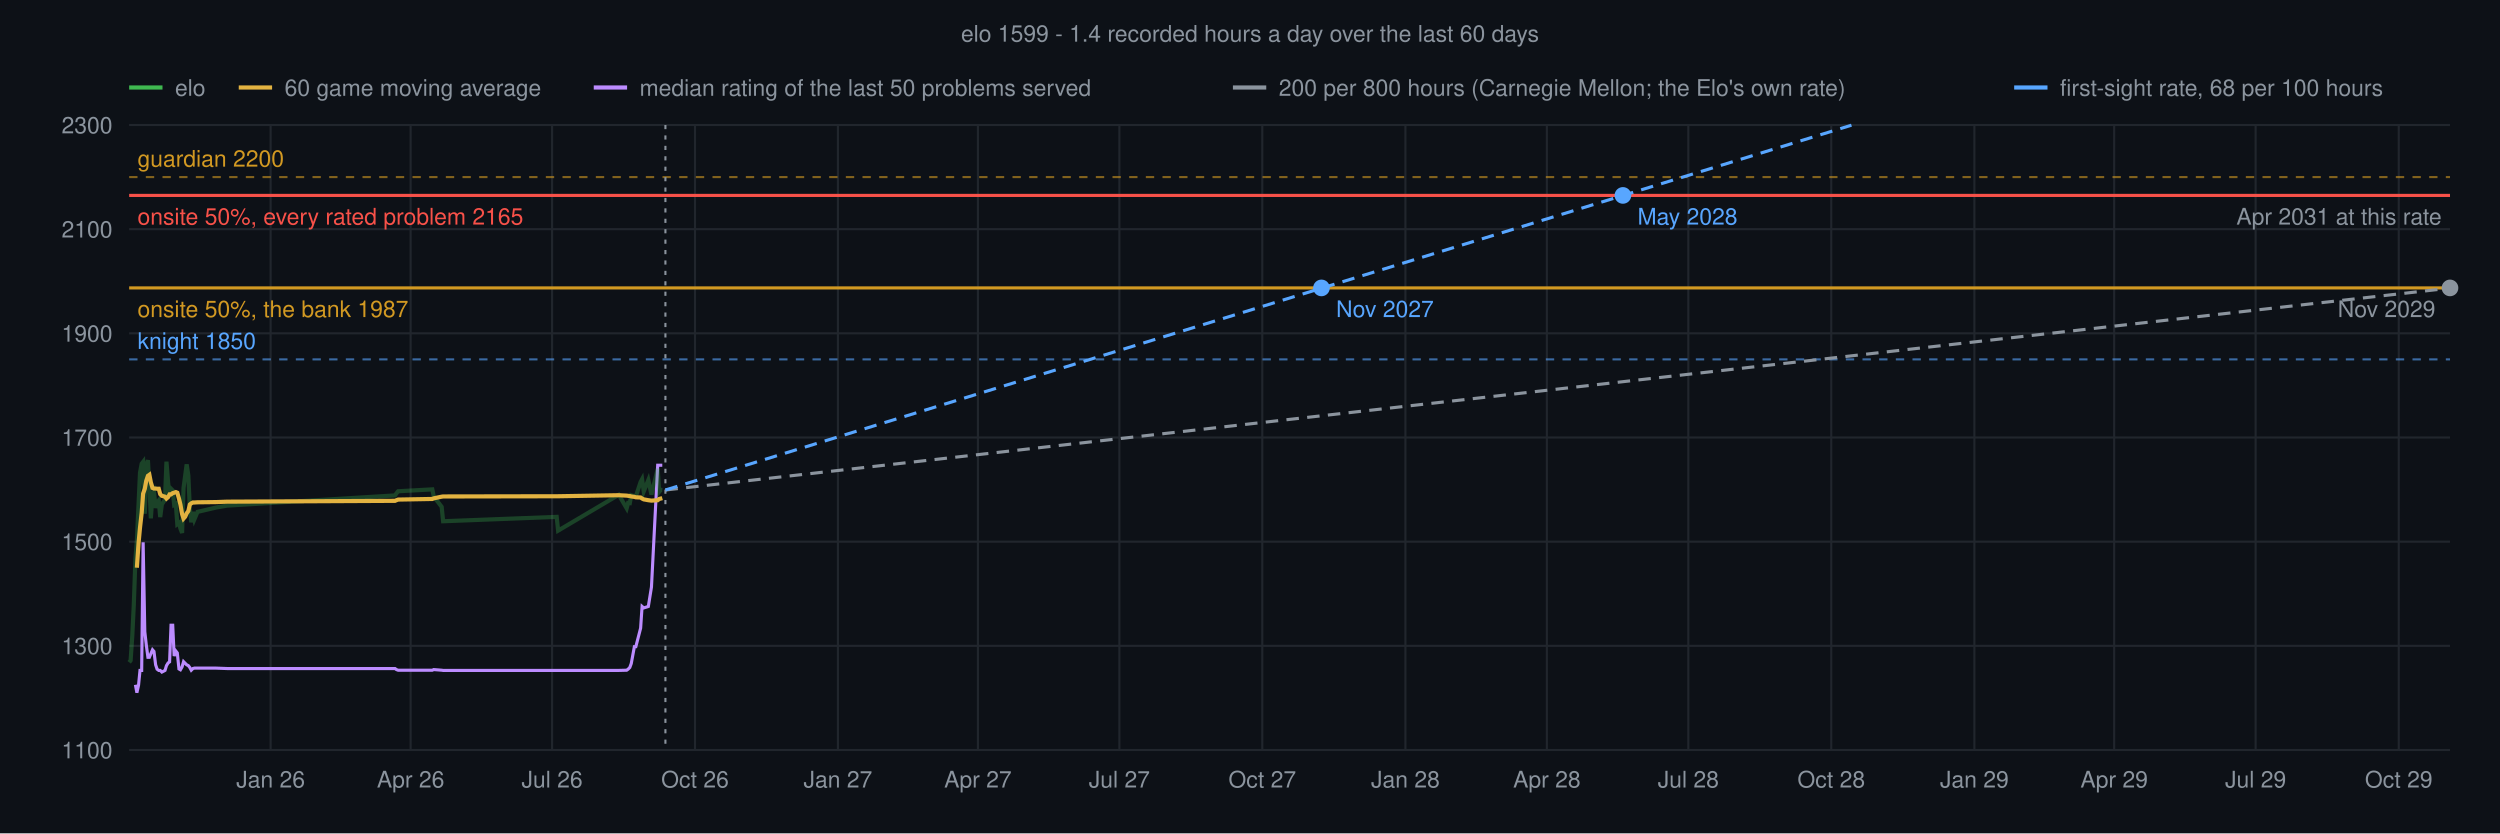
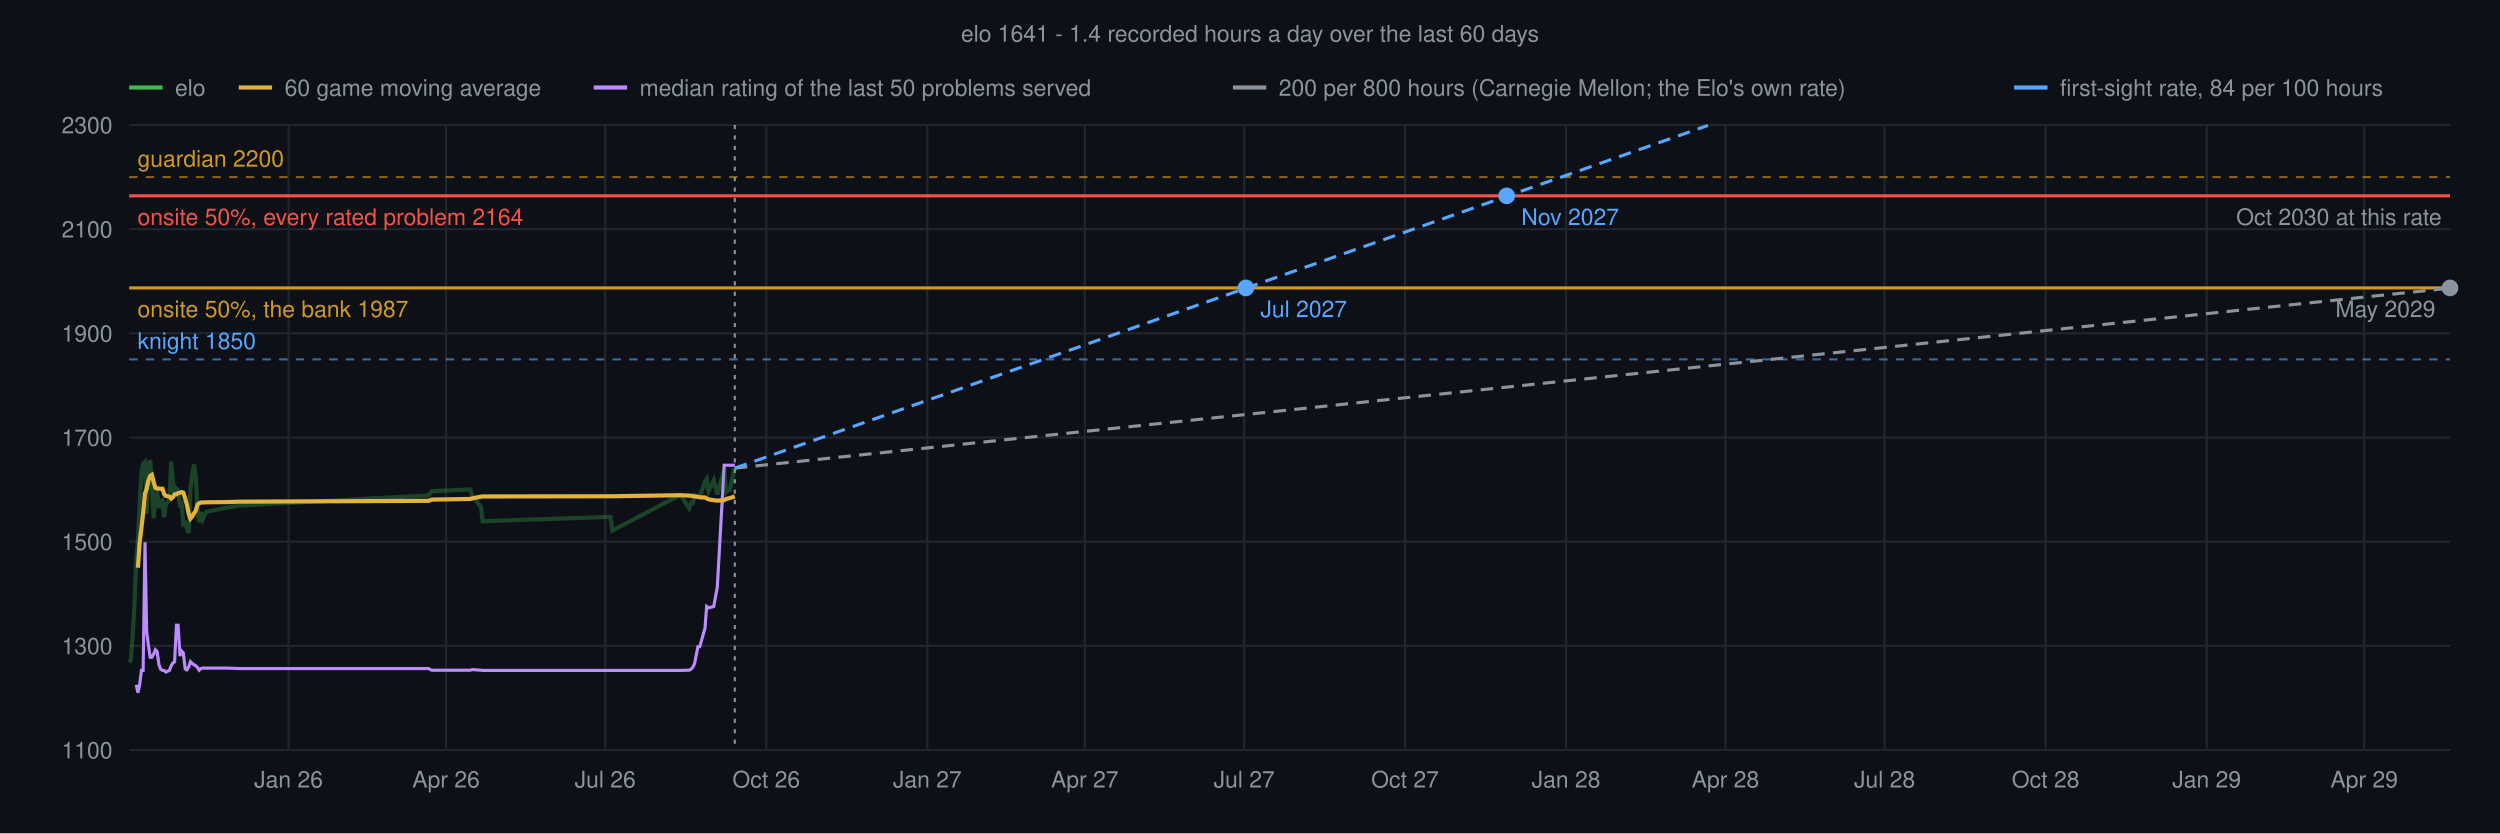
<svg xmlns="http://www.w3.org/2000/svg" viewBox="0 0 1200 400" font-family="Helvetica,sans-serif">
  <rect width="1200" height="400" fill="#0d1117" />
-   <text x="600" y="20" text-anchor="middle" font-size="11" fill="#8b949e">elo 1599 - 1.4 recorded hours a day over the last 60 days</text>
+   <text x="600" y="20" text-anchor="middle" font-size="11" fill="#8b949e">elo 1641 - 1.4 recorded hours a day over the last 60 days</text>
  <line x1="62" y1="360.0" x2="1176" y2="360.0" stroke="#21262d" stroke-width="1" />
  <text x="54" y="364.0" text-anchor="end" font-size="11" fill="#8b949e">1100</text>
  <line x1="62" y1="310.0" x2="1176" y2="310.0" stroke="#21262d" stroke-width="1" />
  <text x="54" y="314.0" text-anchor="end" font-size="11" fill="#8b949e">1300</text>
  <line x1="62" y1="260.0" x2="1176" y2="260.0" stroke="#21262d" stroke-width="1" />
  <text x="54" y="264.0" text-anchor="end" font-size="11" fill="#8b949e">1500</text>
  <line x1="62" y1="210.0" x2="1176" y2="210.0" stroke="#21262d" stroke-width="1" />
  <text x="54" y="214.0" text-anchor="end" font-size="11" fill="#8b949e">1700</text>
  <line x1="62" y1="160.0" x2="1176" y2="160.0" stroke="#21262d" stroke-width="1" />
  <text x="54" y="164.0" text-anchor="end" font-size="11" fill="#8b949e">1900</text>
  <line x1="62" y1="110.0" x2="1176" y2="110.0" stroke="#21262d" stroke-width="1" />
  <text x="54" y="114.0" text-anchor="end" font-size="11" fill="#8b949e">2100</text>
  <line x1="62" y1="60.0" x2="1176" y2="60.0" stroke="#21262d" stroke-width="1" />
  <text x="54" y="64.0" text-anchor="end" font-size="11" fill="#8b949e">2300</text>
-   <line x1="129.9" y1="60" x2="129.9" y2="360" stroke="#21262d" stroke-width="1" />
-   <text x="129.9" y="378" text-anchor="middle" font-size="11" fill="#8b949e">Jan 26</text>
-   <line x1="197.1" y1="60" x2="197.1" y2="360" stroke="#21262d" stroke-width="1" />
-   <text x="197.1" y="378" text-anchor="middle" font-size="11" fill="#8b949e">Apr 26</text>
-   <line x1="265.0" y1="60" x2="265.0" y2="360" stroke="#21262d" stroke-width="1" />
-   <text x="265.0" y="378" text-anchor="middle" font-size="11" fill="#8b949e">Jul 26</text>
-   <line x1="333.6" y1="60" x2="333.6" y2="360" stroke="#21262d" stroke-width="1" />
-   <text x="333.6" y="378" text-anchor="middle" font-size="11" fill="#8b949e">Oct 26</text>
-   <line x1="402.2" y1="60" x2="402.2" y2="360" stroke="#21262d" stroke-width="1" />
-   <text x="402.2" y="378" text-anchor="middle" font-size="11" fill="#8b949e">Jan 27</text>
-   <line x1="469.4" y1="60" x2="469.4" y2="360" stroke="#21262d" stroke-width="1" />
-   <text x="469.4" y="378" text-anchor="middle" font-size="11" fill="#8b949e">Apr 27</text>
-   <line x1="537.3" y1="60" x2="537.3" y2="360" stroke="#21262d" stroke-width="1" />
-   <text x="537.3" y="378" text-anchor="middle" font-size="11" fill="#8b949e">Jul 27</text>
-   <line x1="605.9" y1="60" x2="605.9" y2="360" stroke="#21262d" stroke-width="1" />
-   <text x="605.9" y="378" text-anchor="middle" font-size="11" fill="#8b949e">Oct 27</text>
-   <line x1="674.6" y1="60" x2="674.6" y2="360" stroke="#21262d" stroke-width="1" />
-   <text x="674.6" y="378" text-anchor="middle" font-size="11" fill="#8b949e">Jan 28</text>
-   <line x1="742.5" y1="60" x2="742.5" y2="360" stroke="#21262d" stroke-width="1" />
-   <text x="742.5" y="378" text-anchor="middle" font-size="11" fill="#8b949e">Apr 28</text>
-   <line x1="810.4" y1="60" x2="810.4" y2="360" stroke="#21262d" stroke-width="1" />
-   <text x="810.4" y="378" text-anchor="middle" font-size="11" fill="#8b949e">Jul 28</text>
-   <line x1="879.0" y1="60" x2="879.0" y2="360" stroke="#21262d" stroke-width="1" />
-   <text x="879.0" y="378" text-anchor="middle" font-size="11" fill="#8b949e">Oct 28</text>
-   <line x1="947.7" y1="60" x2="947.7" y2="360" stroke="#21262d" stroke-width="1" />
-   <text x="947.7" y="378" text-anchor="middle" font-size="11" fill="#8b949e">Jan 29</text>
-   <line x1="1014.8" y1="60" x2="1014.8" y2="360" stroke="#21262d" stroke-width="1" />
-   <text x="1014.8" y="378" text-anchor="middle" font-size="11" fill="#8b949e">Apr 29</text>
-   <line x1="1082.7" y1="60" x2="1082.7" y2="360" stroke="#21262d" stroke-width="1" />
-   <text x="1082.7" y="378" text-anchor="middle" font-size="11" fill="#8b949e">Jul 29</text>
-   <line x1="1151.4" y1="60" x2="1151.4" y2="360" stroke="#21262d" stroke-width="1" />
-   <text x="1151.4" y="378" text-anchor="middle" font-size="11" fill="#8b949e">Oct 29</text>
+   <line x1="138.5" y1="60" x2="138.5" y2="360" stroke="#21262d" stroke-width="1" />
+   <text x="138.5" y="378" text-anchor="middle" font-size="11" fill="#8b949e">Jan 26</text>
+   <line x1="214.1" y1="60" x2="214.1" y2="360" stroke="#21262d" stroke-width="1" />
+   <text x="214.1" y="378" text-anchor="middle" font-size="11" fill="#8b949e">Apr 26</text>
+   <line x1="290.5" y1="60" x2="290.5" y2="360" stroke="#21262d" stroke-width="1" />
+   <text x="290.5" y="378" text-anchor="middle" font-size="11" fill="#8b949e">Jul 26</text>
+   <line x1="367.8" y1="60" x2="367.8" y2="360" stroke="#21262d" stroke-width="1" />
+   <text x="367.8" y="378" text-anchor="middle" font-size="11" fill="#8b949e">Oct 26</text>
+   <line x1="445.1" y1="60" x2="445.1" y2="360" stroke="#21262d" stroke-width="1" />
+   <text x="445.1" y="378" text-anchor="middle" font-size="11" fill="#8b949e">Jan 27</text>
+   <line x1="520.7" y1="60" x2="520.7" y2="360" stroke="#21262d" stroke-width="1" />
+   <text x="520.7" y="378" text-anchor="middle" font-size="11" fill="#8b949e">Apr 27</text>
+   <line x1="597.2" y1="60" x2="597.2" y2="360" stroke="#21262d" stroke-width="1" />
+   <text x="597.2" y="378" text-anchor="middle" font-size="11" fill="#8b949e">Jul 27</text>
+   <line x1="674.4" y1="60" x2="674.4" y2="360" stroke="#21262d" stroke-width="1" />
+   <text x="674.4" y="378" text-anchor="middle" font-size="11" fill="#8b949e">Oct 27</text>
+   <line x1="751.7" y1="60" x2="751.7" y2="360" stroke="#21262d" stroke-width="1" />
+   <text x="751.7" y="378" text-anchor="middle" font-size="11" fill="#8b949e">Jan 28</text>
+   <line x1="828.2" y1="60" x2="828.2" y2="360" stroke="#21262d" stroke-width="1" />
+   <text x="828.2" y="378" text-anchor="middle" font-size="11" fill="#8b949e">Apr 28</text>
+   <line x1="904.6" y1="60" x2="904.6" y2="360" stroke="#21262d" stroke-width="1" />
+   <text x="904.6" y="378" text-anchor="middle" font-size="11" fill="#8b949e">Jul 28</text>
+   <line x1="981.9" y1="60" x2="981.9" y2="360" stroke="#21262d" stroke-width="1" />
+   <text x="981.9" y="378" text-anchor="middle" font-size="11" fill="#8b949e">Oct 28</text>
+   <line x1="1059.2" y1="60" x2="1059.2" y2="360" stroke="#21262d" stroke-width="1" />
+   <text x="1059.2" y="378" text-anchor="middle" font-size="11" fill="#8b949e">Jan 29</text>
+   <line x1="1134.8" y1="60" x2="1134.8" y2="360" stroke="#21262d" stroke-width="1" />
+   <text x="1134.8" y="378" text-anchor="middle" font-size="11" fill="#8b949e">Apr 29</text>
  <line x1="62" y1="85.0" x2="1176" y2="85.0" stroke="#d29922" stroke-width="1" stroke-dasharray="4 4" stroke-opacity="0.6" />
  <text x="66" y="80.0" font-size="11" fill="#d29922">guardian 2200</text>
  <line x1="62" y1="172.5" x2="1176" y2="172.5" stroke="#58a6ff" stroke-width="1" stroke-dasharray="4 4" stroke-opacity="0.6" />
  <text x="66" y="167.5" font-size="11" fill="#58a6ff">knight 1850</text>
  <line x1="62" y1="138.2" x2="1176" y2="138.2" stroke="#d29922" stroke-width="1.5" />
  <text x="66" y="152.2" font-size="11" fill="#d29922">onsite 50%, the bank 1987</text>
-   <line x1="62" y1="93.8" x2="1176" y2="93.8" stroke="#f85149" stroke-width="1.5" />
-   <text x="66" y="107.8" font-size="11" fill="#f85149">onsite 50%, every rated problem 2165</text>
-   <line x1="319.4" y1="60" x2="319.4" y2="360" stroke="#8b949e" stroke-width="1" stroke-dasharray="2 3" />
-   <line x1="319.4" y1="235.2" x2="1176.0" y2="138.3" stroke="#8b949e" stroke-width="1.5" stroke-dasharray="6 4" />
+   <line x1="62" y1="94.0" x2="1176" y2="94.0" stroke="#f85149" stroke-width="1.5" />
+   <text x="66" y="108.0" font-size="11" fill="#f85149">onsite 50%, every rated problem 2164</text>
+   <line x1="352.7" y1="60" x2="352.7" y2="360" stroke="#8b949e" stroke-width="1" stroke-dasharray="2 3" />
+   <line x1="352.7" y1="224.7" x2="1176.0" y2="138.3" stroke="#8b949e" stroke-width="1.5" stroke-dasharray="6 4" />
  <circle cx="1176.0" cy="138.2" r="4" fill="#8b949e" />
-   <text x="1169.0" y="152.2" text-anchor="end" font-size="11" fill="#8b949e">Nov 2029</text>
-   <text x="1172" y="107.8" text-anchor="end" font-size="11" fill="#8b949e">Apr 2031 at this rate</text>
-   <line x1="319.4" y1="235.2" x2="888.7" y2="60.1" stroke="#58a6ff" stroke-width="1.5" stroke-dasharray="6 4" />
-   <circle cx="634.3" cy="138.2" r="4" fill="#58a6ff" />
-   <text x="641.3" y="152.2" text-anchor="start" font-size="11" fill="#58a6ff">Nov 2027</text>
-   <circle cx="779.0" cy="93.8" r="4" fill="#58a6ff" />
-   <text x="786.0" y="107.8" text-anchor="start" font-size="11" fill="#58a6ff">May 2028</text>
-   <polyline points="65.0,328.7 65.7,332.5 66.5,328.9 67.2,321.8 68.0,321.8 68.7,260.3 69.5,303.2 70.2,309.4 71.0,315.5 71.7,315.5 72.4,313.8 73.2,311.9 73.9,312.7 74.7,319.1 75.4,321.2 76.2,321.8 76.9,321.8 77.7,322.6 79.2,321.8 79.9,319.5 80.7,318.2 81.4,317.7 82.1,300.1 82.9,300.1 83.6,314.9 84.4,312.5 85.1,313.4 85.9,321.1 86.6,321.5 87.4,320.1 88.1,317.6 88.9,318.4 89.6,319.1 90.4,319.5 91.1,320.4 91.8,321.7 92.6,320.9 93.3,320.7 94.8,320.7 103.8,320.7 109.0,320.9 189.6,320.9 190.3,321.4 191.1,321.7 207.5,321.7 208.2,321.4 212.0,321.7 212.7,321.8 267.2,321.8 267.9,321.8 297.0,321.8 300.8,321.7 301.5,321.2 302.3,320.4 303.0,318.5 304.5,310.4 305.2,310.4 307.5,301.5 308.2,291.1 309.0,291.8 311.2,291.1 312.7,281.8 315.7,223.3 316.4,223.3 317.2,223.3 317.9,223.3" fill="none" stroke="#bc8cff" stroke-width="1.5" />
-   <polyline points="62.0,317.9 62.7,317.0 63.5,305.1 64.2,290.8 65.0,268.4 65.7,259.4 66.5,242.1 67.2,226.9 68.0,222.6 68.7,221.7 69.5,246.6 70.2,223.4 71.0,220.9 71.7,232.9 72.4,248.8 73.2,237.6 73.9,236.1 74.7,243.8 75.4,241.2 76.2,240.2 76.9,248.2 77.7,242.1 79.2,239.8 79.9,221.6 80.7,231.6 81.4,238.0 82.1,234.6 82.9,235.4 83.6,242.3 84.4,241.8 85.1,251.6 85.9,251.0 86.6,253.7 87.4,255.8 88.1,234.2 88.9,228.2 89.6,222.9 90.4,228.2 91.1,243.7 91.8,250.7 92.6,245.7 93.3,249.3 94.8,245.7 103.8,243.6 109.0,242.7 189.6,237.8 190.3,236.8 191.1,235.8 207.5,234.9 208.2,238.3 212.0,243.3 212.7,250.2 267.2,248.1 267.9,254.7 297.0,237.5 300.8,244.0 301.5,241.4 302.3,241.5 303.0,237.7 304.5,238.2 305.2,238.3 307.5,231.3 308.2,230.0 309.0,235.9 311.2,230.4 312.7,237.4 315.7,225.0 316.4,236.1 317.2,235.1 317.9,235.2" fill="none" stroke="#3fb950" stroke-width="2" stroke-opacity="0.3" />
-   <polyline points="65.7,272.5 66.5,260.8 67.2,253.3 68.0,246.2 68.7,236.9 69.5,234.6 70.2,230.8 71.0,228.4 71.7,227.9 72.4,231.5 73.2,234.2 73.9,234.5 74.7,234.5 75.4,234.6 76.2,234.6 76.9,237.2 77.7,238.0 79.2,238.4 79.9,239.3 80.7,238.6 81.4,237.3 82.1,237.3 82.9,236.7 83.6,236.5 84.4,236.2 85.1,236.5 85.9,239.3 86.6,242.2 87.4,246.7 88.1,248.9 88.9,248.0 89.6,246.4 90.4,245.3 91.1,242.2 91.8,241.6 92.6,241.2 93.3,241.2 94.8,241.1 103.8,241.0 109.0,240.8 189.6,240.4 190.3,240.1 191.1,239.8 207.5,239.5 208.2,239.2 212.0,238.4 212.7,238.3 267.2,238.2 267.9,238.2 297.0,237.7 300.8,237.9 301.5,238.0 302.3,238.1 303.0,238.3 304.5,238.5 305.2,238.7 307.5,238.8 308.2,239.3 309.0,239.7 311.2,240.1 312.7,240.3 315.7,240.1 316.4,239.5 317.2,239.3 317.9,239.1" fill="none" stroke="#e3b341" stroke-width="2" />
+   <text x="1169.0" y="152.2" text-anchor="end" font-size="11" fill="#8b949e">May 2029</text>
+   <text x="1172" y="108.0" text-anchor="end" font-size="11" fill="#8b949e">Oct 2030 at this rate</text>
+   <line x1="352.7" y1="224.7" x2="819.8" y2="60.2" stroke="#58a6ff" stroke-width="1.5" stroke-dasharray="6 4" />
+   <circle cx="598.0" cy="138.2" r="4" fill="#58a6ff" />
+   <text x="605.0" y="152.2" text-anchor="start" font-size="11" fill="#58a6ff">Jul 2027</text>
+   <circle cx="723.2" cy="94.0" r="4" fill="#58a6ff" />
+   <text x="730.2" y="108.0" text-anchor="start" font-size="11" fill="#58a6ff">Nov 2027</text>
+   <polyline points="65.4,328.7 66.2,332.5 67.0,328.9 67.9,321.8 68.7,321.8 69.6,260.3 70.4,303.2 71.2,309.4 72.1,315.5 72.9,315.5 73.8,313.8 74.6,311.9 75.4,312.7 76.3,319.1 77.1,321.2 78.0,321.8 78.8,321.8 79.6,322.6 81.3,321.8 82.2,319.5 83.0,318.2 83.8,317.7 84.7,300.1 85.5,300.1 86.4,314.9 87.2,312.5 88.0,313.4 88.9,321.1 89.7,321.5 90.6,320.1 91.4,317.6 92.2,318.4 93.1,319.1 93.9,319.5 94.8,320.4 95.6,321.7 96.4,320.9 97.3,320.7 99.0,320.7 109.0,320.7 114.9,320.9 205.7,320.9 206.5,321.4 207.3,321.7 225.8,321.7 226.7,321.4 230.9,321.7 231.7,321.8 293.0,321.8 293.9,321.8 326.6,321.8 330.8,321.7 331.7,321.2 332.5,320.4 333.4,318.5 335.0,310.4 335.9,310.4 338.4,301.5 339.2,291.1 340.1,291.8 342.6,291.1 344.3,281.8 347.6,223.3 348.5,223.3 349.3,223.3 350.2,223.3 352.7,223.3" fill="none" stroke="#bc8cff" stroke-width="1.5" />
+   <polyline points="62.0,317.9 62.8,317.0 63.7,305.1 64.5,290.8 65.4,268.4 66.2,259.4 67.0,242.1 67.9,226.9 68.7,222.6 69.6,221.7 70.4,246.6 71.2,223.4 72.1,220.9 72.9,232.9 73.8,248.8 74.6,237.6 75.4,236.1 76.3,243.8 77.1,241.2 78.0,240.2 78.8,248.2 79.6,242.1 81.3,239.8 82.2,221.6 83.0,231.6 83.8,238.0 84.7,234.6 85.5,235.4 86.4,242.3 87.2,241.8 88.0,251.6 88.9,251.0 89.7,253.7 90.6,255.8 91.4,234.2 92.2,228.2 93.1,222.9 93.9,228.2 94.8,243.7 95.6,250.7 96.4,245.7 97.3,249.3 99.0,245.7 109.0,243.6 114.9,242.7 205.7,237.8 206.5,236.8 207.3,235.8 225.8,234.9 226.7,238.3 230.9,243.3 231.7,250.2 293.0,248.1 293.9,254.7 326.6,237.5 330.8,244.0 331.7,241.4 332.5,241.5 333.4,237.7 335.0,238.2 335.9,238.3 338.4,231.3 339.2,230.0 340.1,235.9 342.6,230.4 344.3,237.4 347.6,225.0 348.5,236.1 349.3,235.1 350.2,235.2 352.7,224.7" fill="none" stroke="#3fb950" stroke-width="2" stroke-opacity="0.3" />
+   <polyline points="66.2,272.5 67.0,260.8 67.9,253.3 68.7,246.2 69.6,236.9 70.4,234.6 71.2,230.8 72.1,228.4 72.9,227.9 73.8,231.5 74.6,234.2 75.4,234.5 76.3,234.5 77.1,234.6 78.0,234.6 78.8,237.2 79.6,238.0 81.3,238.4 82.2,239.3 83.0,238.6 83.8,237.3 84.7,237.3 85.5,236.7 86.4,236.5 87.2,236.2 88.0,236.5 88.9,239.3 89.7,242.2 90.6,246.7 91.4,248.9 92.2,248.0 93.1,246.4 93.9,245.3 94.8,242.2 95.6,241.6 96.4,241.2 97.3,241.2 99.0,241.1 109.0,241.0 114.9,240.8 205.7,240.4 206.5,240.1 207.3,239.8 225.8,239.5 226.7,239.2 230.9,238.4 231.7,238.3 293.0,238.2 293.9,238.2 326.6,237.7 330.8,237.9 331.7,238.0 332.5,238.1 333.4,238.3 335.0,238.5 335.9,238.7 338.4,238.8 339.2,239.3 340.1,239.7 342.6,240.1 344.3,240.3 347.6,240.1 348.5,239.5 349.3,239.3 350.2,239.1 352.7,238.3" fill="none" stroke="#e3b341" stroke-width="2" />
  <line x1="62" y1="42" x2="78" y2="42" stroke="#3fb950" stroke-width="2" />
  <text x="84" y="46" font-size="11" fill="#8b949e">elo</text>
  <line x1="114.6" y1="42" x2="130.6" y2="42" stroke="#e3b341" stroke-width="2" />
  <text x="136.6" y="46" font-size="11" fill="#8b949e">60 game moving average</text>
  <line x1="285.0" y1="42" x2="301.0" y2="42" stroke="#bc8cff" stroke-width="2" />
  <text x="307.0" y="46" font-size="11" fill="#8b949e">median rating of the last 50 problems served</text>
  <line x1="591.8" y1="42" x2="607.8" y2="42" stroke="#8b949e" stroke-width="2" />
  <text x="613.8" y="46" font-size="11" fill="#8b949e">200 per 800 hours (Carnegie Mellon; the Elo's own rate)</text>
  <line x1="966.8" y1="42" x2="982.8" y2="42" stroke="#58a6ff" stroke-width="2" />
-   <text x="988.8" y="46" font-size="11" fill="#8b949e">first-sight rate, 68 per 100 hours</text>
+   <text x="988.8" y="46" font-size="11" fill="#8b949e">first-sight rate, 84 per 100 hours</text>
</svg>
